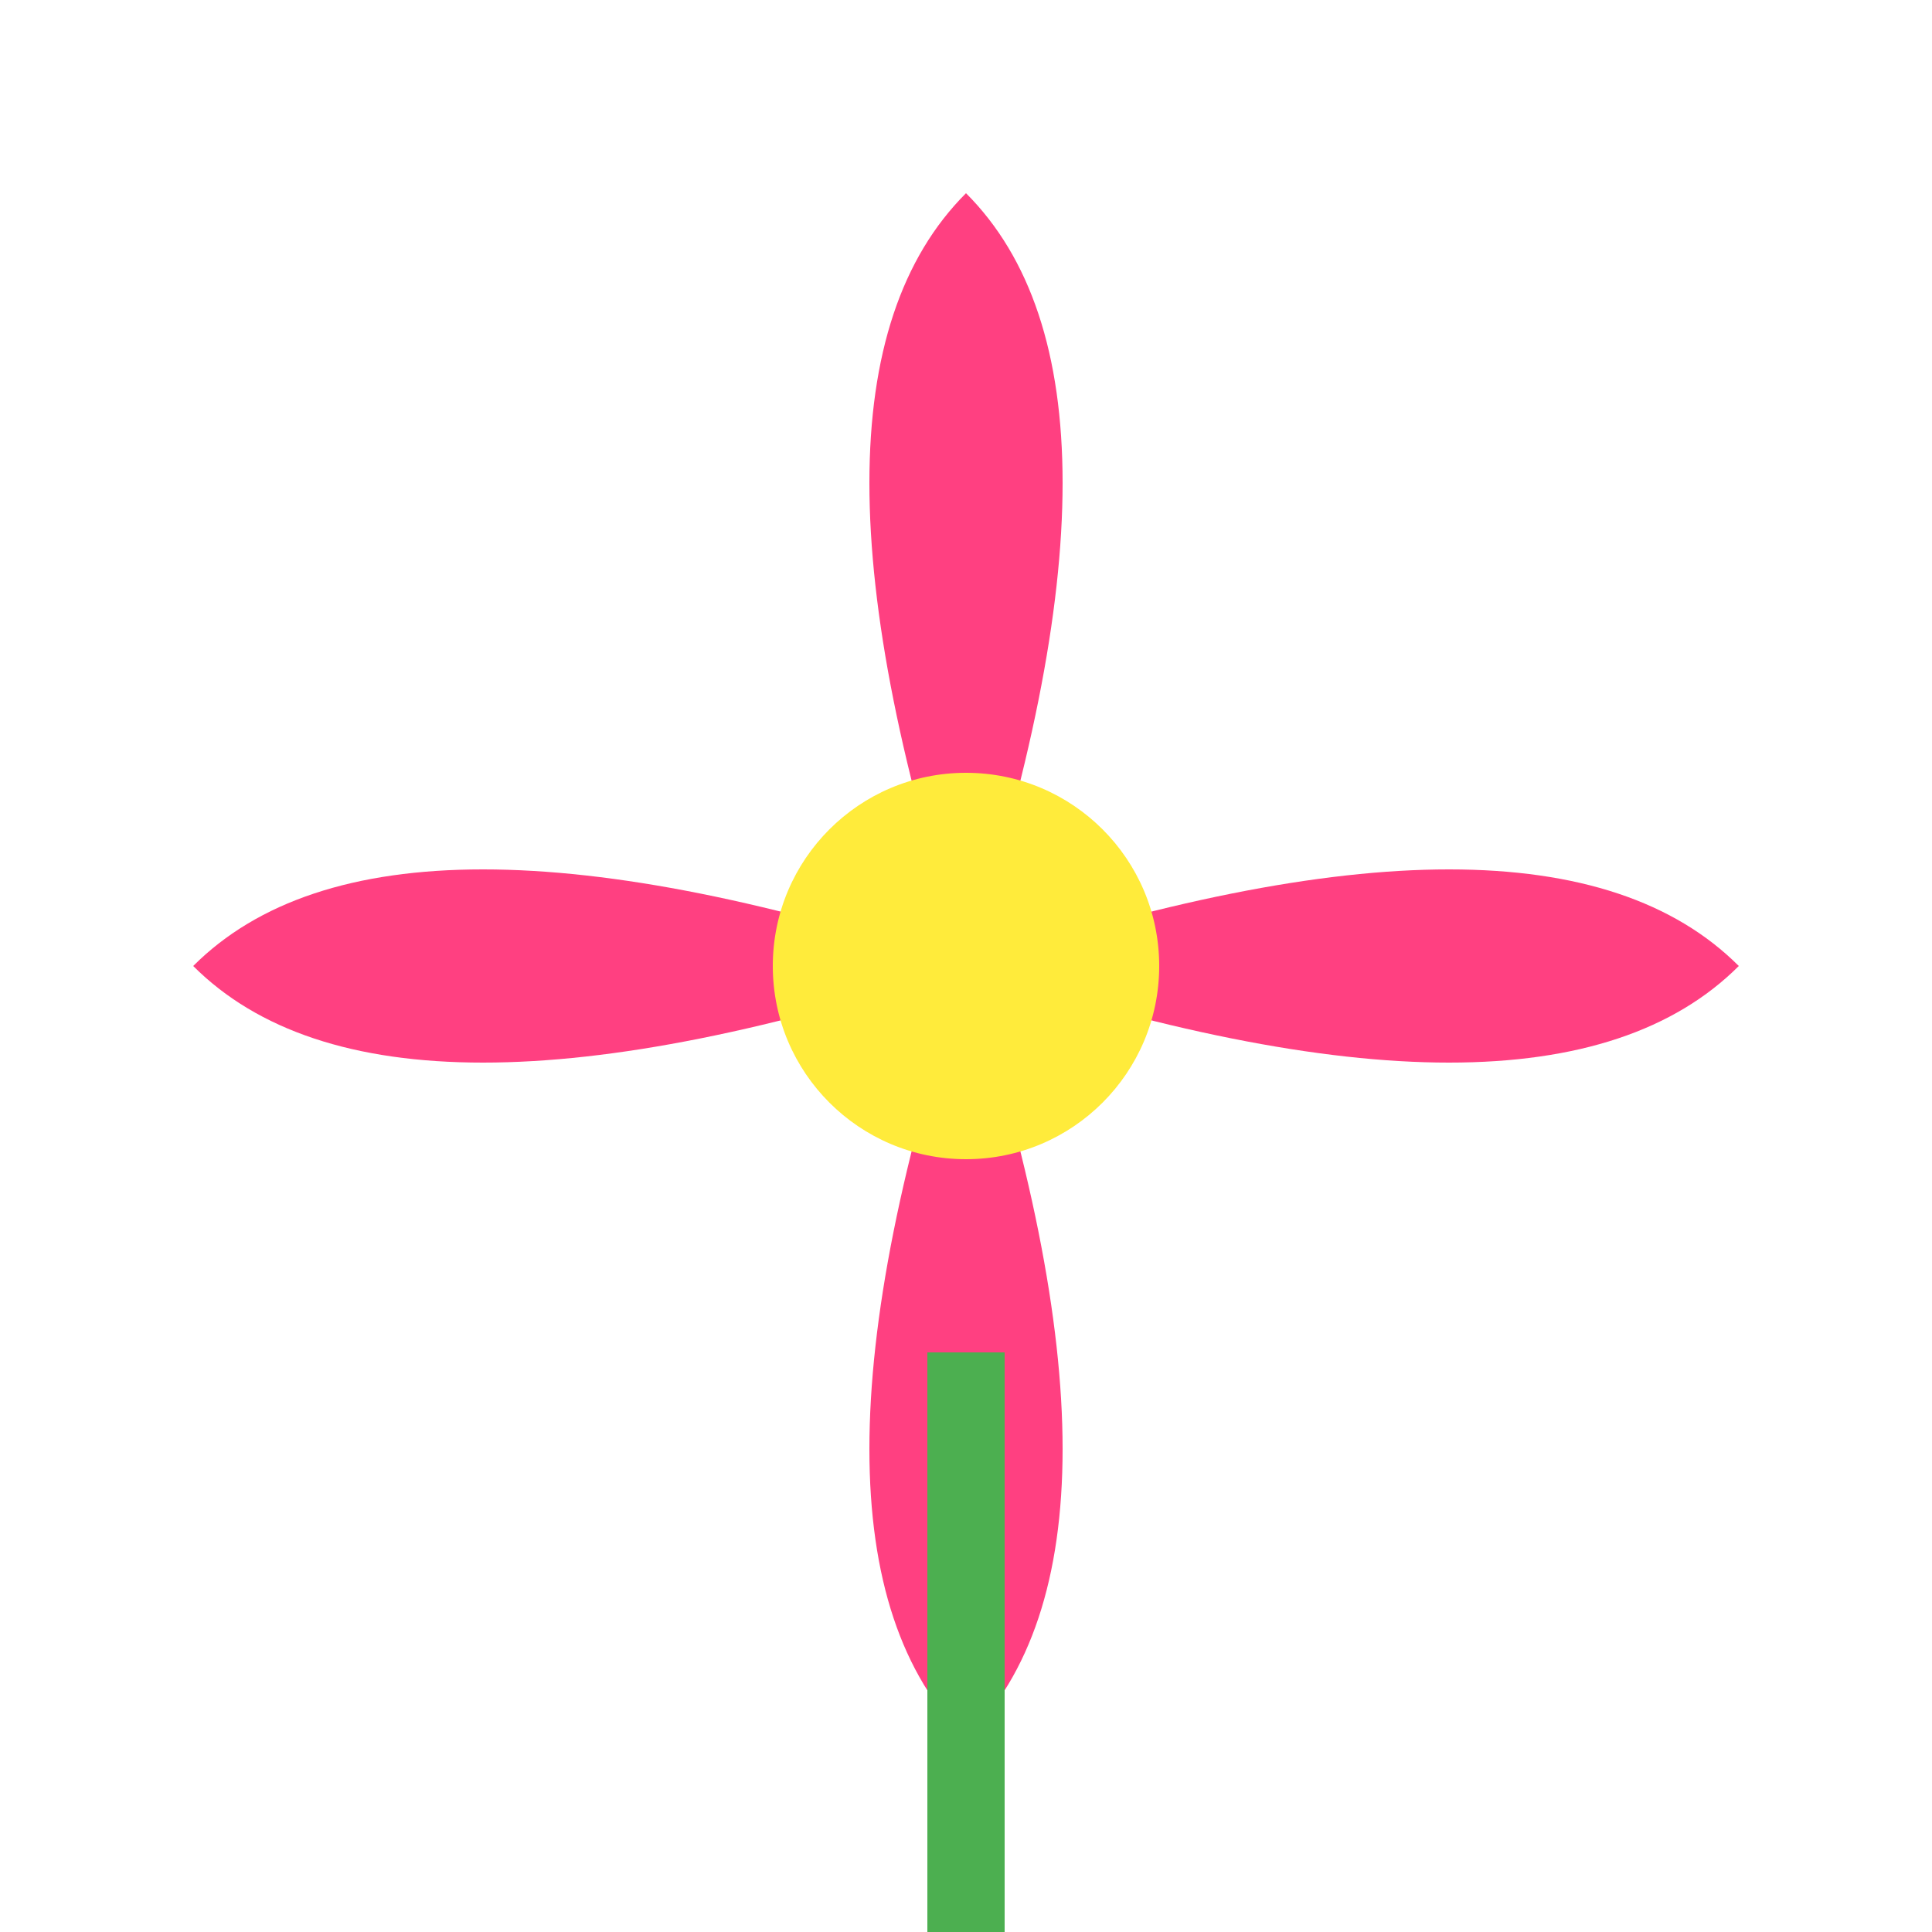
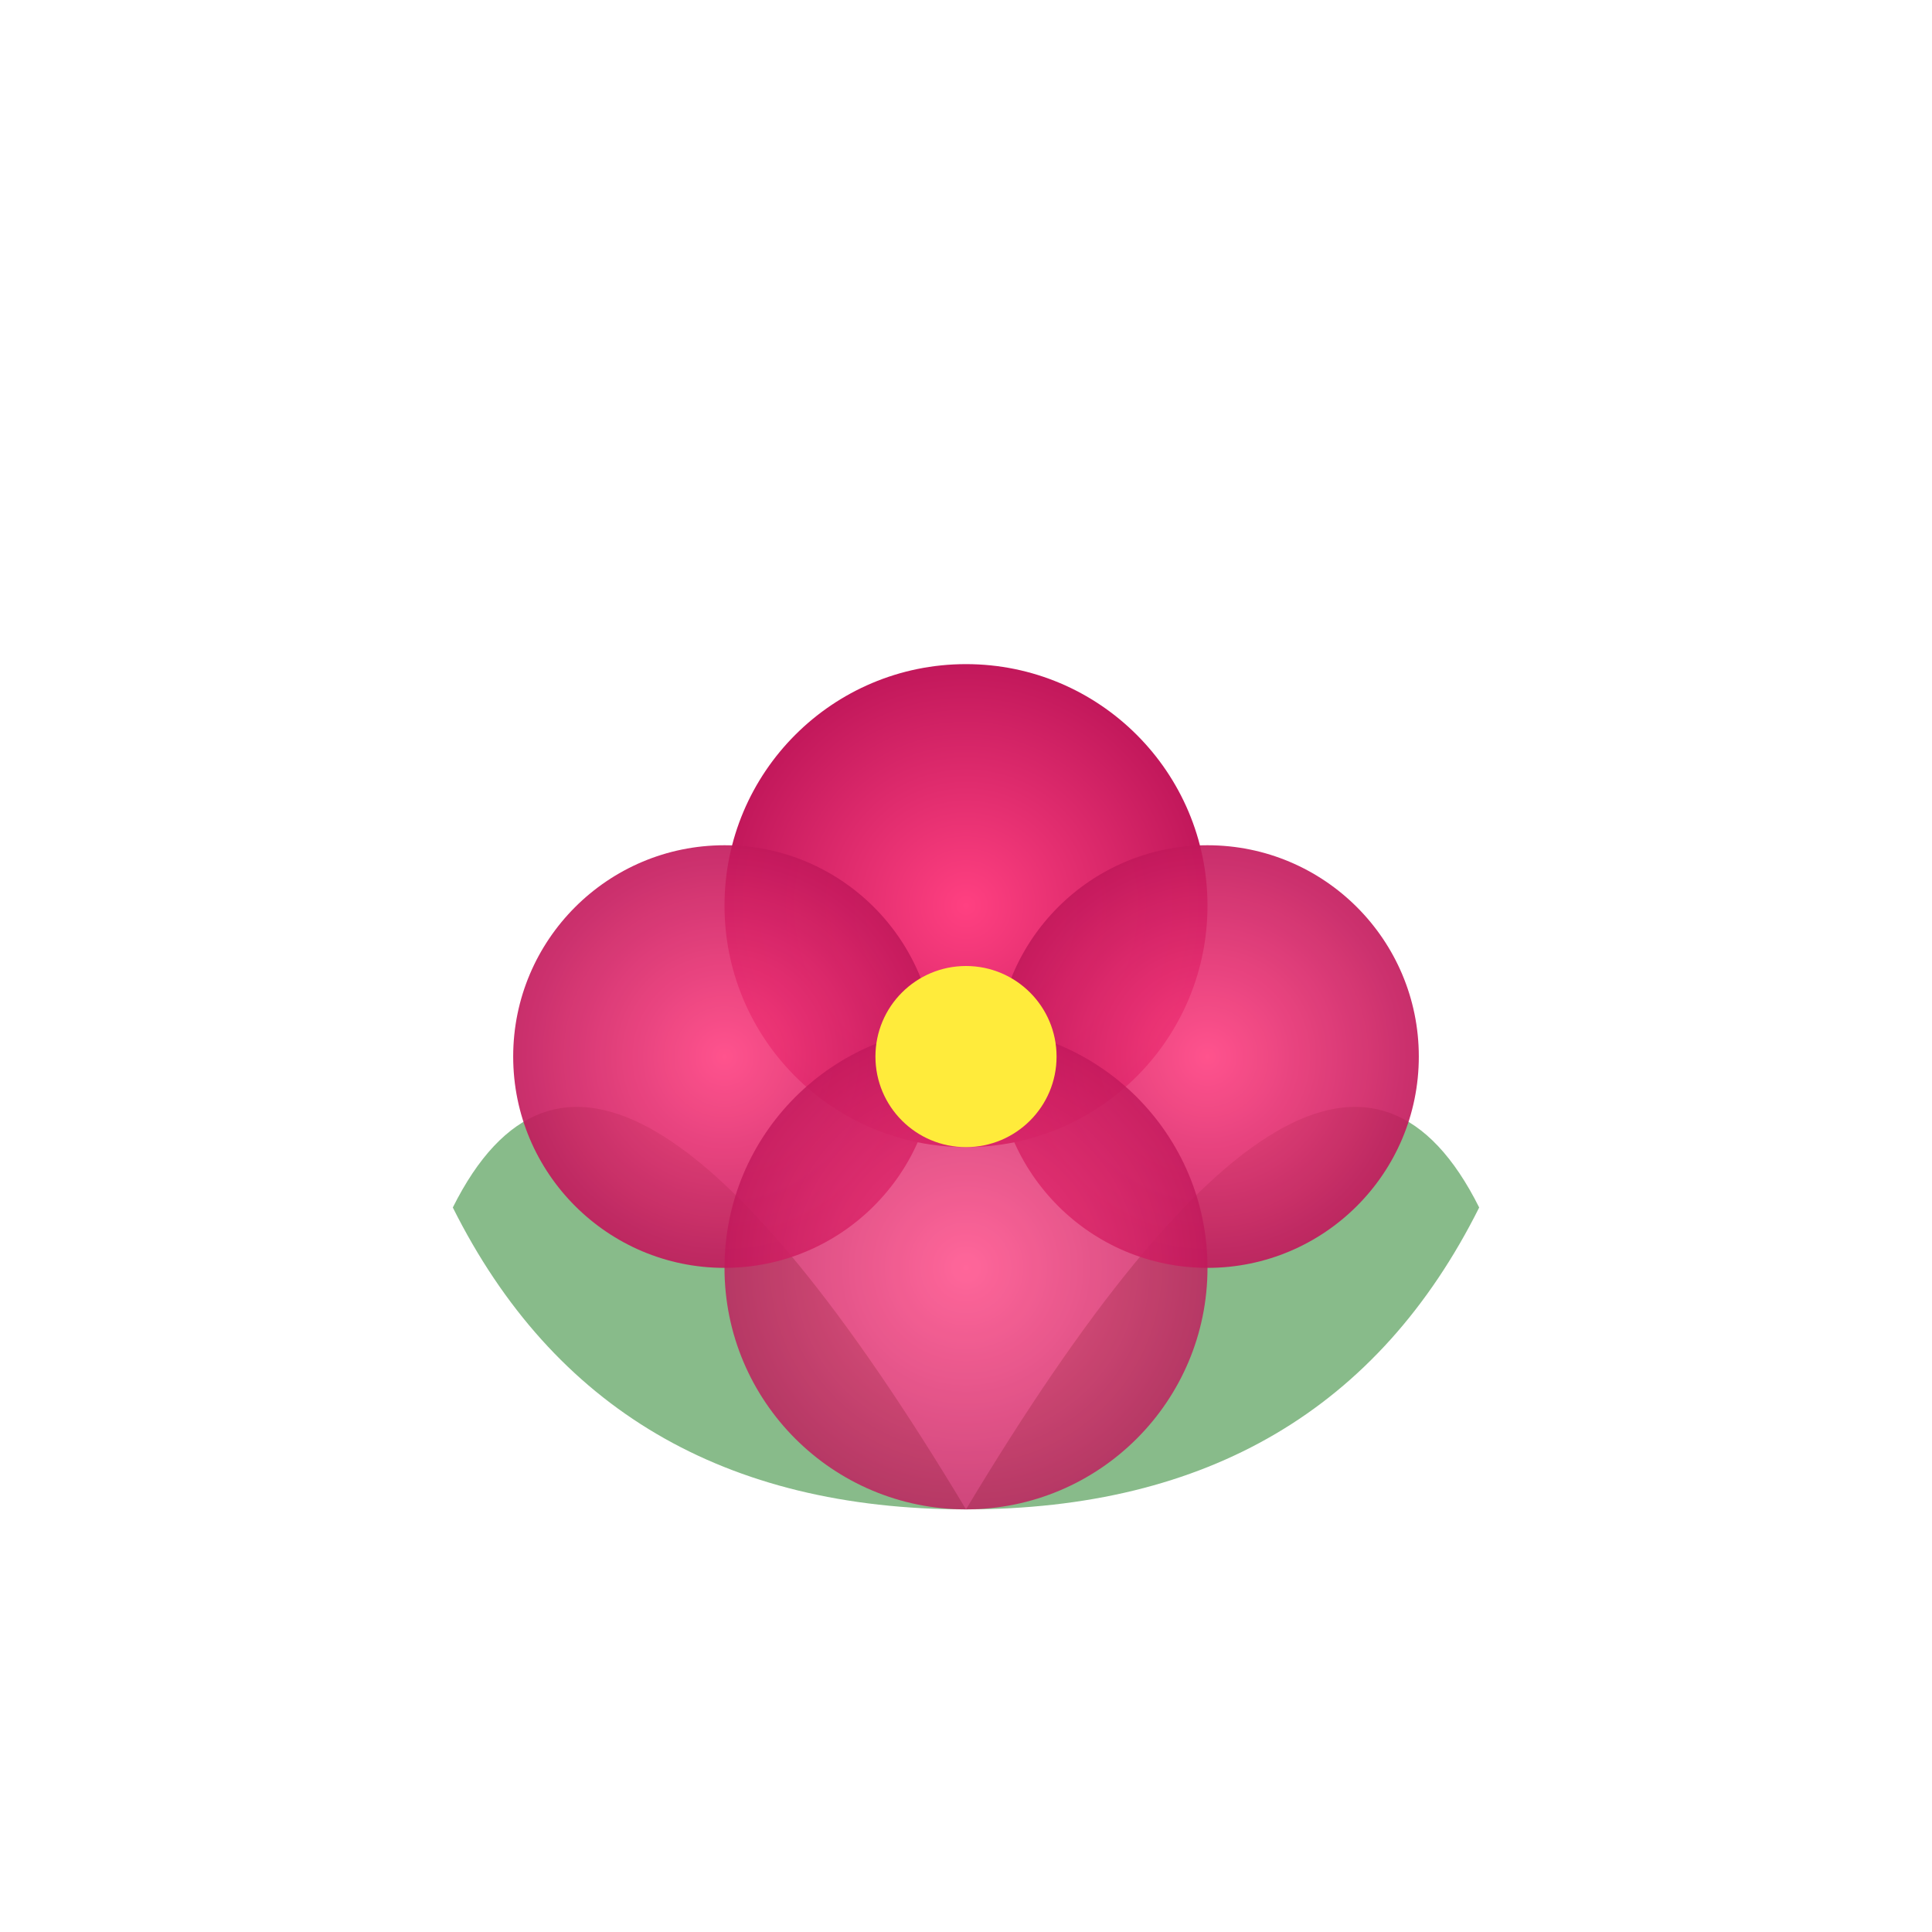
- <svg xmlns="http://www.w3.org/2000/svg" viewBox="0 0 100 100">
-   <path d="M50 50 Q60 20 50 10 Q40 20 50 50" fill="#ff4081" />
-   <path d="M50 50 Q80 40 90 50 Q80 60 50 50" fill="#ff4081" />
-   <path d="M50 50 Q60 80 50 90 Q40 80 50 50" fill="#ff4081" />
-   <path d="M50 50 Q20 40 10 50 Q20 60 50 50" fill="#ff4081" />
-   <circle cx="50" cy="50" r="10" fill="#ffeb3b" />
-   <rect x="48" y="70" width="4" height="30" fill="#4caf50" />
+ <svg xmlns="http://www.w3.org/2000/svg" viewBox="0 0 64 64">
+   <defs>
+     <radialGradient id="flower-grad" cx="50%" cy="50%" r="50%">
+       <stop offset="0%" style="stop-color:#ff4081;stop-opacity:1" />
+       <stop offset="100%" style="stop-color:#c2185b;stop-opacity:1" />
+     </radialGradient>
+   </defs>
+   <path d="M32 50 Q20 50 15 40 Q20 30 32 50" fill="#388e3c" opacity="0.6" />
+   <path d="M32 50 Q44 50 49 40 Q44 30 32 50" fill="#388e3c" opacity="0.6" />
+   <circle cx="32" cy="30" r="8" fill="url(#flower-grad)" />
+   <circle cx="24" cy="35" r="7" fill="url(#flower-grad)" opacity="0.9" />
+   <circle cx="40" cy="35" r="7" fill="url(#flower-grad)" opacity="0.9" />
+   <circle cx="32" cy="42" r="8" fill="url(#flower-grad)" opacity="0.8" />
+   <circle cx="32" cy="35" r="3" fill="#ffeb3b">
+     <animate attributeName="r" values="3; 4; 3" dur="1.5s" repeatCount="indefinite" />
+   </circle>
</svg>
